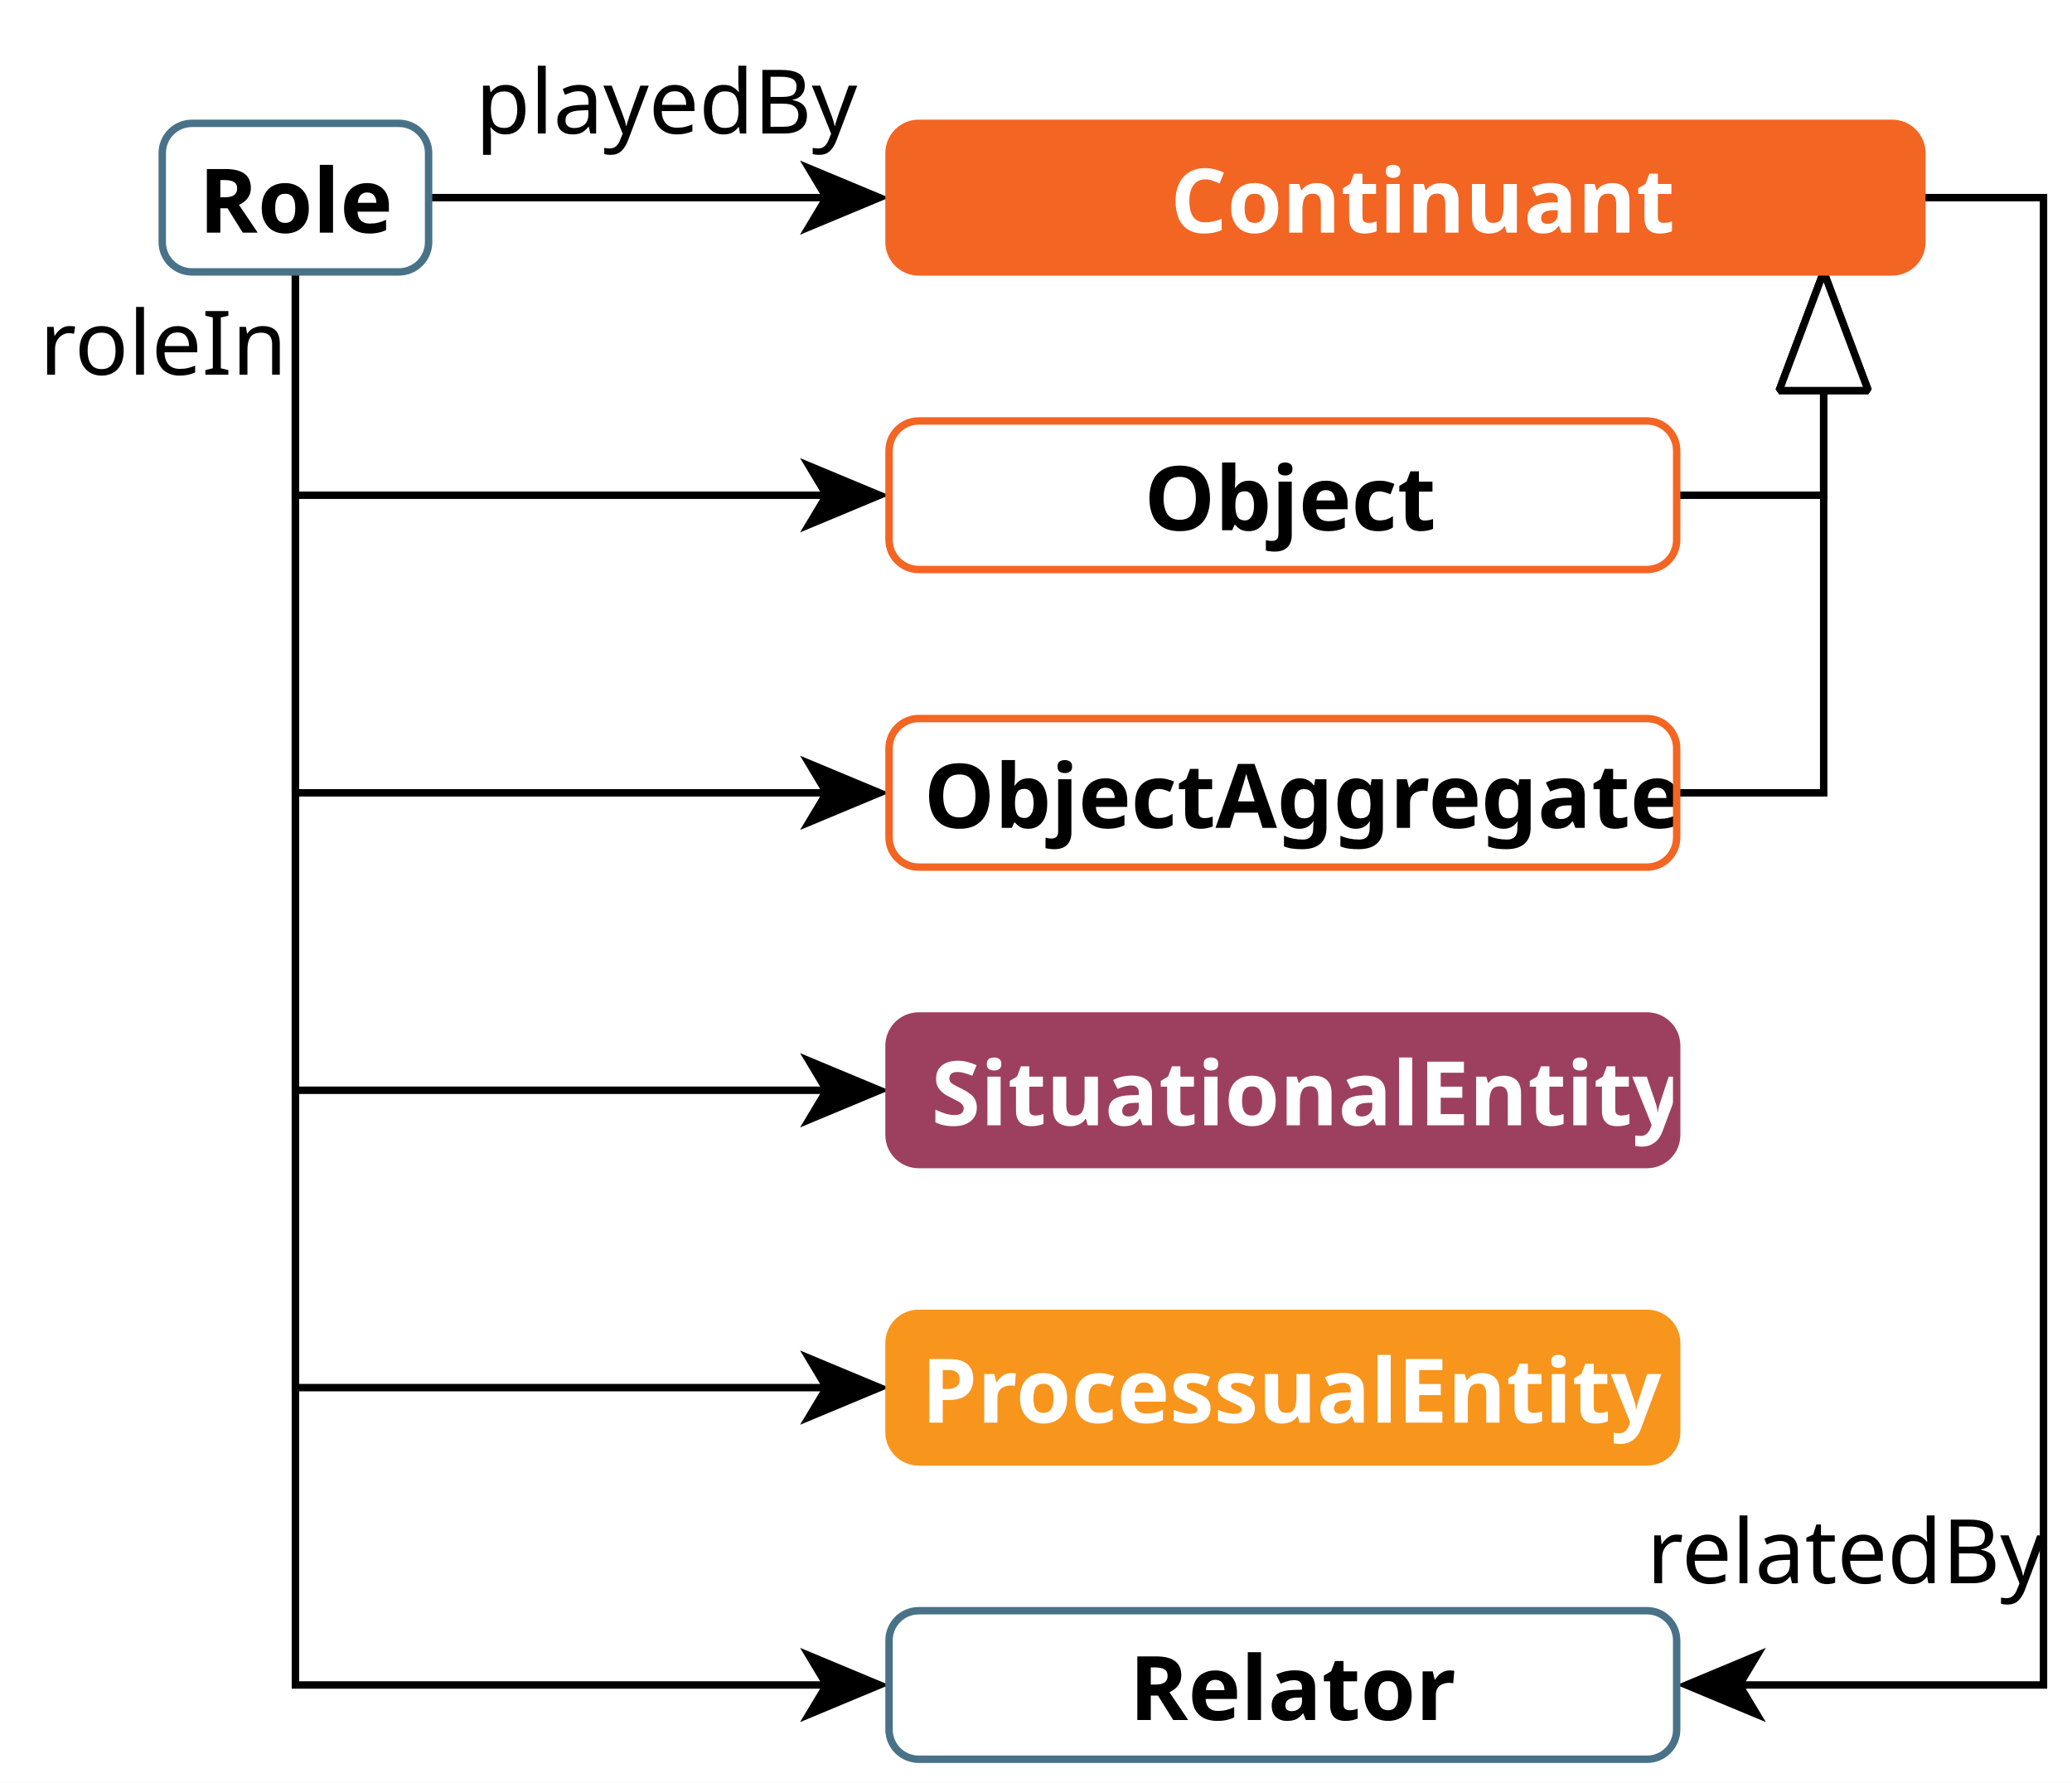
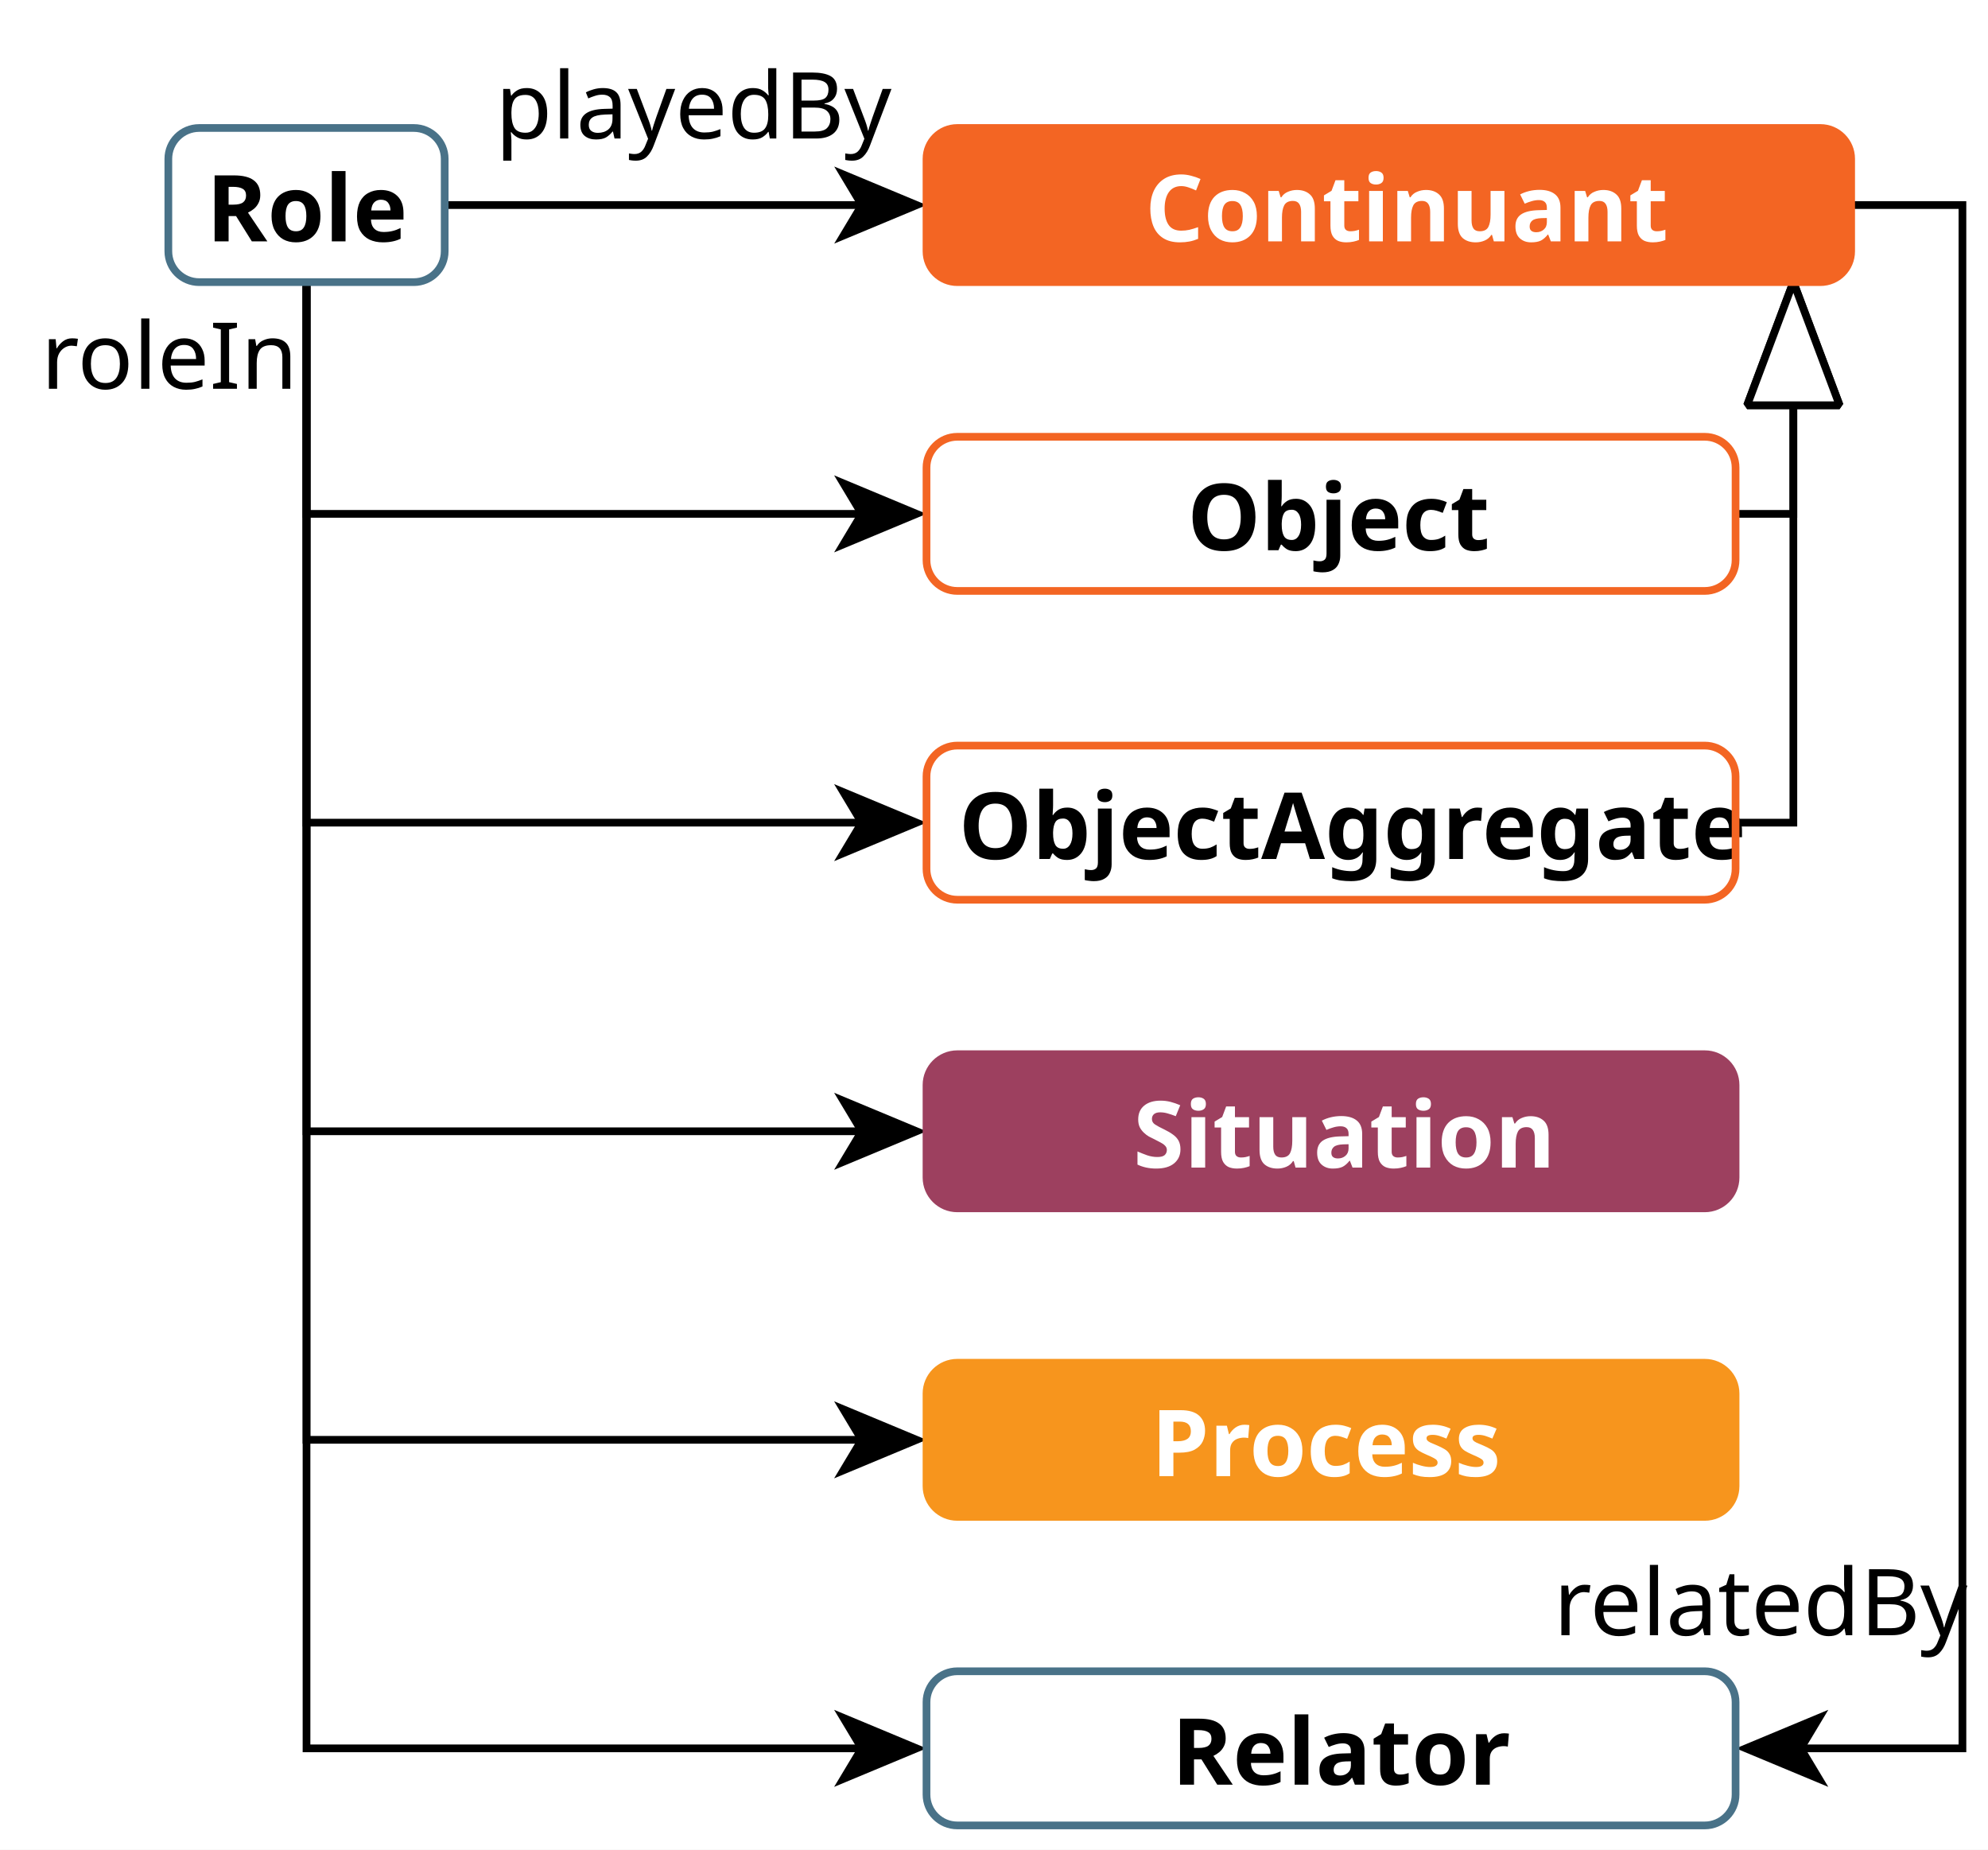
- <svg xmlns="http://www.w3.org/2000/svg" fill-opacity="1" color-rendering="auto" color-interpolation="auto" text-rendering="auto" stroke="black" stroke-linecap="square" width="558" stroke-miterlimit="10" shape-rendering="auto" stroke-opacity="1" fill="black" stroke-dasharray="none" font-weight="normal" stroke-width="1" height="480" font-family="'Dialog'" font-style="normal" stroke-linejoin="miter" font-size="12px" stroke-dashoffset="0" image-rendering="auto">
+ <svg xmlns="http://www.w3.org/2000/svg" fill-opacity="1" color-rendering="auto" color-interpolation="auto" text-rendering="auto" stroke="black" stroke-linecap="square" width="516" stroke-miterlimit="10" shape-rendering="auto" stroke-opacity="1" fill="black" stroke-dasharray="none" font-weight="normal" stroke-width="1" height="480" font-family="'Dialog'" font-style="normal" stroke-linejoin="miter" font-size="12px" stroke-dashoffset="0" image-rendering="auto">
  <defs id="genericDefs" />
  <g>
    <defs id="defs1">
      <clipPath clipPathUnits="userSpaceOnUse" id="clipPath1">
-         <path d="M0 0 L558 0 L558 480 L0 480 L0 0 Z" />
+         <path d="M0 0 L516 0 L516 480 L0 480 L0 0 Z" />
      </clipPath>
      <clipPath clipPathUnits="userSpaceOnUse" id="clipPath2">
-         <path d="M813 456 L1092 456 L1092 696 L813 696 L813 456 Z" />
+         <path d="M813 456 L1071 456 L1071 696 L813 696 L813 456 Z" />
      </clipPath>
    </defs>
    <g fill="white" text-rendering="geometricPrecision" shape-rendering="geometricPrecision" transform="scale(2,2) translate(-813,-456)" stroke="white">
-       <rect x="813" width="279" height="240" y="456" clip-path="url(#clipPath2)" stroke="none" />
+       <rect x="813" width="258" height="240" y="456" clip-path="url(#clipPath2)" stroke="none" />
    </g>
    <g text-rendering="geometricPrecision" stroke-miterlimit="1.45" shape-rendering="geometricPrecision" transform="matrix(2,0,0,2,-1626,-912)" stroke-linecap="butt">
-       <path fill="none" d="M852.779 492.582 L852.779 642.821 L924.731 642.821" clip-path="url(#clipPath2)" />
-       <path d="M932.731 642.821 L920.731 637.821 L923.731 642.821 L920.731 647.821 Z" clip-path="url(#clipPath2)" stroke="none" />
-       <path fill="none" d="M852.779 492.613 L852.779 602.787 L924.731 602.787" clip-path="url(#clipPath2)" />
-       <path d="M932.731 602.787 L920.731 597.787 L923.731 602.787 L920.731 607.787 Z" clip-path="url(#clipPath2)" stroke="none" />
-       <path fill="none" d="M852.779 492.63 L852.779 682.854 L924.731 682.854" clip-path="url(#clipPath2)" />
-       <path d="M932.731 682.854 L920.731 677.854 L923.731 682.854 L920.731 687.854 Z" clip-path="url(#clipPath2)" stroke="none" />
+       <path fill="none" d="M852.779 492.582 L852.779 642.821 L925.25 642.821" clip-path="url(#clipPath2)" />
+       <path d="M933.25 642.821 L921.25 637.821 L924.25 642.821 L921.25 647.821 Z" clip-path="url(#clipPath2)" stroke="none" />
+       <path fill="none" d="M852.779 492.613 L852.779 602.787 L925.25 602.787" clip-path="url(#clipPath2)" />
+       <path d="M933.25 602.787 L921.25 597.787 L924.25 602.787 L921.25 607.787 Z" clip-path="url(#clipPath2)" stroke="none" />
+       <path fill="none" d="M852.779 492.63 L852.779 682.854 L925.25 682.854" clip-path="url(#clipPath2)" />
+       <path d="M933.25 682.854 L921.25 677.854 L924.25 682.854 L921.25 687.854 Z" clip-path="url(#clipPath2)" stroke="none" />
      <text x="818.331" xml:space="preserve" y="506.447" clip-path="url(#clipPath2)" font-family="sans-serif" stroke="none">roleIn</text>
-       <path fill="none" d="M1071.759 482.607 L1088.162 482.607 L1088.162 682.854 L1046.776 682.854" clip-path="url(#clipPath2)" />
-       <path d="M1038.776 682.854 L1050.776 687.854 L1047.776 682.854 L1050.776 677.854 Z" clip-path="url(#clipPath2)" stroke="none" />
-       <text x="1034.732" xml:space="preserve" y="669.154" clip-path="url(#clipPath2)" font-family="sans-serif" stroke="none">relatedBy</text>
-       <path fill="none" d="M852.779 492.585 L852.779 522.675 L924.731 522.675" clip-path="url(#clipPath2)" />
-       <path d="M932.731 522.675 L920.731 517.675 L923.731 522.675 L920.731 527.675 Z" clip-path="url(#clipPath2)" stroke="none" />
-       <path fill="none" d="M870.696 482.607 L924.713 482.607" clip-path="url(#clipPath2)" />
-       <path d="M932.713 482.607 L920.713 477.607 L923.713 482.607 L920.713 487.607 Z" clip-path="url(#clipPath2)" stroke="none" />
-       <text x="877.028" xml:space="preserve" y="473.971" clip-path="url(#clipPath2)" font-family="sans-serif" stroke="none">playedBy</text>
-       <path fill="none" d="M1038.794 562.742 L1058.564 562.742 L1058.564 507.585" clip-path="url(#clipPath2)" />
-       <path fill="white" d="M1058.564 492.585 L1052.564 508.585 L1064.564 508.585 Z" clip-path="url(#clipPath2)" stroke="none" />
-       <path fill="none" d="M1058.564 492.585 L1052.564 508.585 L1064.564 508.585 Z" clip-path="url(#clipPath2)" />
-       <path fill="none" d="M1038.794 522.675 L1058.564 522.675 L1058.564 507.585" clip-path="url(#clipPath2)" />
-       <path fill="white" d="M1058.564 492.585 L1052.564 508.585 L1064.564 508.585 Z" clip-path="url(#clipPath2)" stroke="none" />
-       <path fill="none" d="M1058.564 492.585 L1052.564 508.585 L1064.564 508.585 Z" clip-path="url(#clipPath2)" />
-       <path fill="none" d="M852.779 492.585 L852.779 562.742 L924.731 562.742" clip-path="url(#clipPath2)" />
-       <path d="M932.731 562.742 L920.731 557.742 L923.731 562.742 L920.731 567.742 Z" clip-path="url(#clipPath2)" stroke="none" />
+       <path fill="none" d="M1053.252 482.607 L1067.682 482.607 L1067.682 682.854 L1046.274 682.854" clip-path="url(#clipPath2)" />
+       <path d="M1038.274 682.854 L1050.274 687.854 L1047.274 682.854 L1050.274 677.854 Z" clip-path="url(#clipPath2)" stroke="none" />
+       <text x="1014.616" xml:space="preserve" y="668.17" clip-path="url(#clipPath2)" font-family="sans-serif" stroke="none">relatedBy</text>
+       <path fill="none" d="M852.779 492.585 L852.779 522.675 L925.25 522.675" clip-path="url(#clipPath2)" />
+       <path d="M933.25 522.675 L921.25 517.675 L924.25 522.675 L921.25 527.675 Z" clip-path="url(#clipPath2)" stroke="none" />
+       <path fill="none" d="M870.714 482.607 L925.263 482.607" clip-path="url(#clipPath2)" />
+       <path d="M933.263 482.607 L921.263 477.607 L924.263 482.607 L921.263 487.607 Z" clip-path="url(#clipPath2)" stroke="none" />
+       <text x="877.293" xml:space="preserve" y="473.971" clip-path="url(#clipPath2)" font-family="sans-serif" stroke="none">playedBy</text>
+       <path fill="none" d="M1038.21 562.742 L1045.74 562.742 L1045.74 507.585" clip-path="url(#clipPath2)" />
+       <path fill="white" d="M1045.74 492.585 L1039.74 508.585 L1051.74 508.585 Z" clip-path="url(#clipPath2)" stroke="none" />
+       <path fill="none" d="M1045.74 492.585 L1039.74 508.585 L1051.74 508.585 Z" clip-path="url(#clipPath2)" />
+       <path fill="none" d="M1038.21 522.675 L1045.74 522.675 L1045.74 507.585" clip-path="url(#clipPath2)" />
+       <path fill="white" d="M1045.74 492.585 L1039.74 508.585 L1051.74 508.585 Z" clip-path="url(#clipPath2)" stroke="none" />
+       <path fill="none" d="M1045.74 492.585 L1039.74 508.585 L1051.74 508.585 Z" clip-path="url(#clipPath2)" />
+       <path fill="none" d="M852.779 492.585 L852.779 562.742 L925.25 562.742" clip-path="url(#clipPath2)" />
+       <path d="M933.25 562.742 L921.25 557.742 L924.25 562.742 L921.25 567.742 Z" clip-path="url(#clipPath2)" stroke="none" />
    </g>
    <g fill="rgb(247,149,29)" text-rendering="geometricPrecision" shape-rendering="geometricPrecision" transform="matrix(2,0,0,2,-1626,-912)" stroke="rgb(247,149,29)">
-       <rect x="932.711" y="632.821" clip-path="url(#clipPath2)" width="106.058" rx="4" ry="4" height="20" stroke="none" />
+       <rect x="933.24" y="632.821" clip-path="url(#clipPath2)" width="105" rx="4" ry="4" height="20" stroke="none" />
    </g>
    <g stroke-linecap="butt" transform="matrix(2,0,0,2,-1626,-912)" fill="white" text-rendering="geometricPrecision" font-family="sans-serif" shape-rendering="geometricPrecision" stroke="white" font-weight="bold" stroke-miterlimit="1.45">
-       <text x="937.054" xml:space="preserve" y="647.534" clip-path="url(#clipPath2)" stroke="none">ProcessualEntity</text>
+       <text x="962.39" xml:space="preserve" y="647.534" clip-path="url(#clipPath2)" stroke="none">Process</text>
    </g>
    <g stroke-linecap="butt" transform="matrix(2,0,0,2,-1626,-912)" fill="rgb(247,149,29)" text-rendering="geometricPrecision" shape-rendering="geometricPrecision" stroke="rgb(247,149,29)" stroke-miterlimit="1.45">
-       <rect x="932.711" y="632.821" clip-path="url(#clipPath2)" fill="none" width="106.058" rx="4" ry="4" height="20" />
+       <rect x="933.24" y="632.821" clip-path="url(#clipPath2)" fill="none" width="105" rx="4" ry="4" height="20" />
    </g>
    <g fill="rgb(157,64,95)" text-rendering="geometricPrecision" shape-rendering="geometricPrecision" transform="matrix(2,0,0,2,-1626,-912)" stroke="rgb(157,64,95)">
-       <rect x="932.711" y="592.787" clip-path="url(#clipPath2)" width="106.058" rx="4" ry="4" height="20" stroke="none" />
+       <rect x="933.24" y="592.787" clip-path="url(#clipPath2)" width="105" rx="4" ry="4" height="20" stroke="none" />
    </g>
    <g stroke-linecap="butt" transform="matrix(2,0,0,2,-1626,-912)" fill="white" text-rendering="geometricPrecision" font-family="sans-serif" shape-rendering="geometricPrecision" stroke="white" font-weight="bold" stroke-miterlimit="1.45">
-       <text x="938.405" xml:space="preserve" y="607.501" clip-path="url(#clipPath2)" stroke="none">SituationalEntity</text>
+       <text x="960.076" xml:space="preserve" y="607.501" clip-path="url(#clipPath2)" stroke="none">Situation</text>
    </g>
    <g stroke-linecap="butt" transform="matrix(2,0,0,2,-1626,-912)" fill="rgb(157,64,95)" text-rendering="geometricPrecision" shape-rendering="geometricPrecision" stroke="rgb(157,64,95)" stroke-miterlimit="1.45">
-       <rect x="932.711" y="592.787" clip-path="url(#clipPath2)" fill="none" width="106.058" rx="4" ry="4" height="20" />
+       <rect x="933.24" y="592.787" clip-path="url(#clipPath2)" fill="none" width="105" rx="4" ry="4" height="20" />
    </g>
    <g stroke-linecap="butt" transform="matrix(2,0,0,2,-1626,-912)" text-rendering="geometricPrecision" font-family="sans-serif" shape-rendering="geometricPrecision" font-weight="bold" stroke-miterlimit="1.45">
      <text x="965.068" xml:space="preserve" y="687.568" clip-path="url(#clipPath2)" stroke="none">Relator</text>
    </g>
    <g stroke-linecap="butt" transform="matrix(2,0,0,2,-1626,-912)" fill="rgb(73,114,136)" text-rendering="geometricPrecision" shape-rendering="geometricPrecision" stroke="rgb(73,114,136)" stroke-miterlimit="1.45">
-       <rect x="932.711" y="672.854" clip-path="url(#clipPath2)" fill="none" width="106.058" rx="4" ry="4" height="20" />
+       <rect x="933.24" y="672.854" clip-path="url(#clipPath2)" fill="none" width="105" rx="4" ry="4" height="20" />
    </g>
    <g stroke-linecap="butt" transform="matrix(2,0,0,2,-1626,-912)" text-rendering="geometricPrecision" font-family="sans-serif" shape-rendering="geometricPrecision" font-weight="bold" stroke-miterlimit="1.45">
      <text x="839.777" xml:space="preserve" y="487.321" clip-path="url(#clipPath2)" stroke="none">Role</text>
    </g>
    <g stroke-linecap="butt" transform="matrix(2,0,0,2,-1626,-912)" fill="rgb(73,114,136)" text-rendering="geometricPrecision" shape-rendering="geometricPrecision" stroke="rgb(73,114,136)" stroke-miterlimit="1.45">
      <rect x="834.847" y="472.607" clip-path="url(#clipPath2)" fill="none" width="35.864" rx="4" ry="4" height="20" />
    </g>
    <g stroke-linecap="butt" transform="matrix(2,0,0,2,-1626,-912)" text-rendering="geometricPrecision" font-family="sans-serif" shape-rendering="geometricPrecision" font-weight="bold" stroke-miterlimit="1.45">
      <text x="967.069" xml:space="preserve" y="527.389" clip-path="url(#clipPath2)" stroke="none">Object</text>
    </g>
    <g stroke-linecap="butt" transform="matrix(2,0,0,2,-1626,-912)" fill="rgb(243,101,35)" text-rendering="geometricPrecision" shape-rendering="geometricPrecision" stroke="rgb(243,101,35)" stroke-miterlimit="1.45">
-       <rect x="932.711" y="512.675" clip-path="url(#clipPath2)" fill="none" width="106.058" rx="4" ry="4" height="20" />
-       <rect stroke-linecap="square" x="932.711" y="472.607" clip-path="url(#clipPath2)" width="139.069" rx="4" ry="4" height="20" stroke="none" stroke-miterlimit="10" />
+       <rect x="933.24" y="512.675" clip-path="url(#clipPath2)" fill="none" width="105" rx="4" ry="4" height="20" />
+       <rect stroke-linecap="square" x="933.24" y="472.607" clip-path="url(#clipPath2)" width="120" rx="4" ry="4" height="20" stroke="none" stroke-miterlimit="10" />
    </g>
    <g stroke-linecap="butt" transform="matrix(2,0,0,2,-1626,-912)" fill="white" text-rendering="geometricPrecision" font-family="sans-serif" shape-rendering="geometricPrecision" stroke="white" font-weight="bold" stroke-miterlimit="1.45">
-       <text x="970.587" xml:space="preserve" y="487.321" clip-path="url(#clipPath2)" stroke="none">Continuant</text>
+       <text x="961.582" xml:space="preserve" y="487.321" clip-path="url(#clipPath2)" stroke="none">Continuant</text>
    </g>
    <g stroke-linecap="butt" transform="matrix(2,0,0,2,-1626,-912)" fill="rgb(243,101,35)" text-rendering="geometricPrecision" shape-rendering="geometricPrecision" stroke="rgb(243,101,35)" stroke-miterlimit="1.45">
-       <rect x="932.711" y="472.607" clip-path="url(#clipPath2)" fill="none" width="139.069" rx="4" ry="4" height="20" />
+       <rect x="933.24" y="472.607" clip-path="url(#clipPath2)" fill="none" width="120" rx="4" ry="4" height="20" />
    </g>
    <g stroke-linecap="butt" transform="matrix(2,0,0,2,-1626,-912)" text-rendering="geometricPrecision" font-family="sans-serif" shape-rendering="geometricPrecision" font-weight="bold" stroke-miterlimit="1.45">
      <text x="937.397" xml:space="preserve" y="567.456" clip-path="url(#clipPath2)" stroke="none">ObjectAggregate</text>
    </g>
    <g stroke-linecap="butt" transform="matrix(2,0,0,2,-1626,-912)" fill="rgb(243,101,35)" text-rendering="geometricPrecision" shape-rendering="geometricPrecision" stroke="rgb(243,101,35)" stroke-miterlimit="1.45">
-       <rect x="932.711" y="552.742" clip-path="url(#clipPath2)" fill="none" width="106.058" rx="4" ry="4" height="20" />
+       <rect x="933.24" y="552.742" clip-path="url(#clipPath2)" fill="none" width="105" rx="4" ry="4" height="20" />
    </g>
  </g>
</svg>
